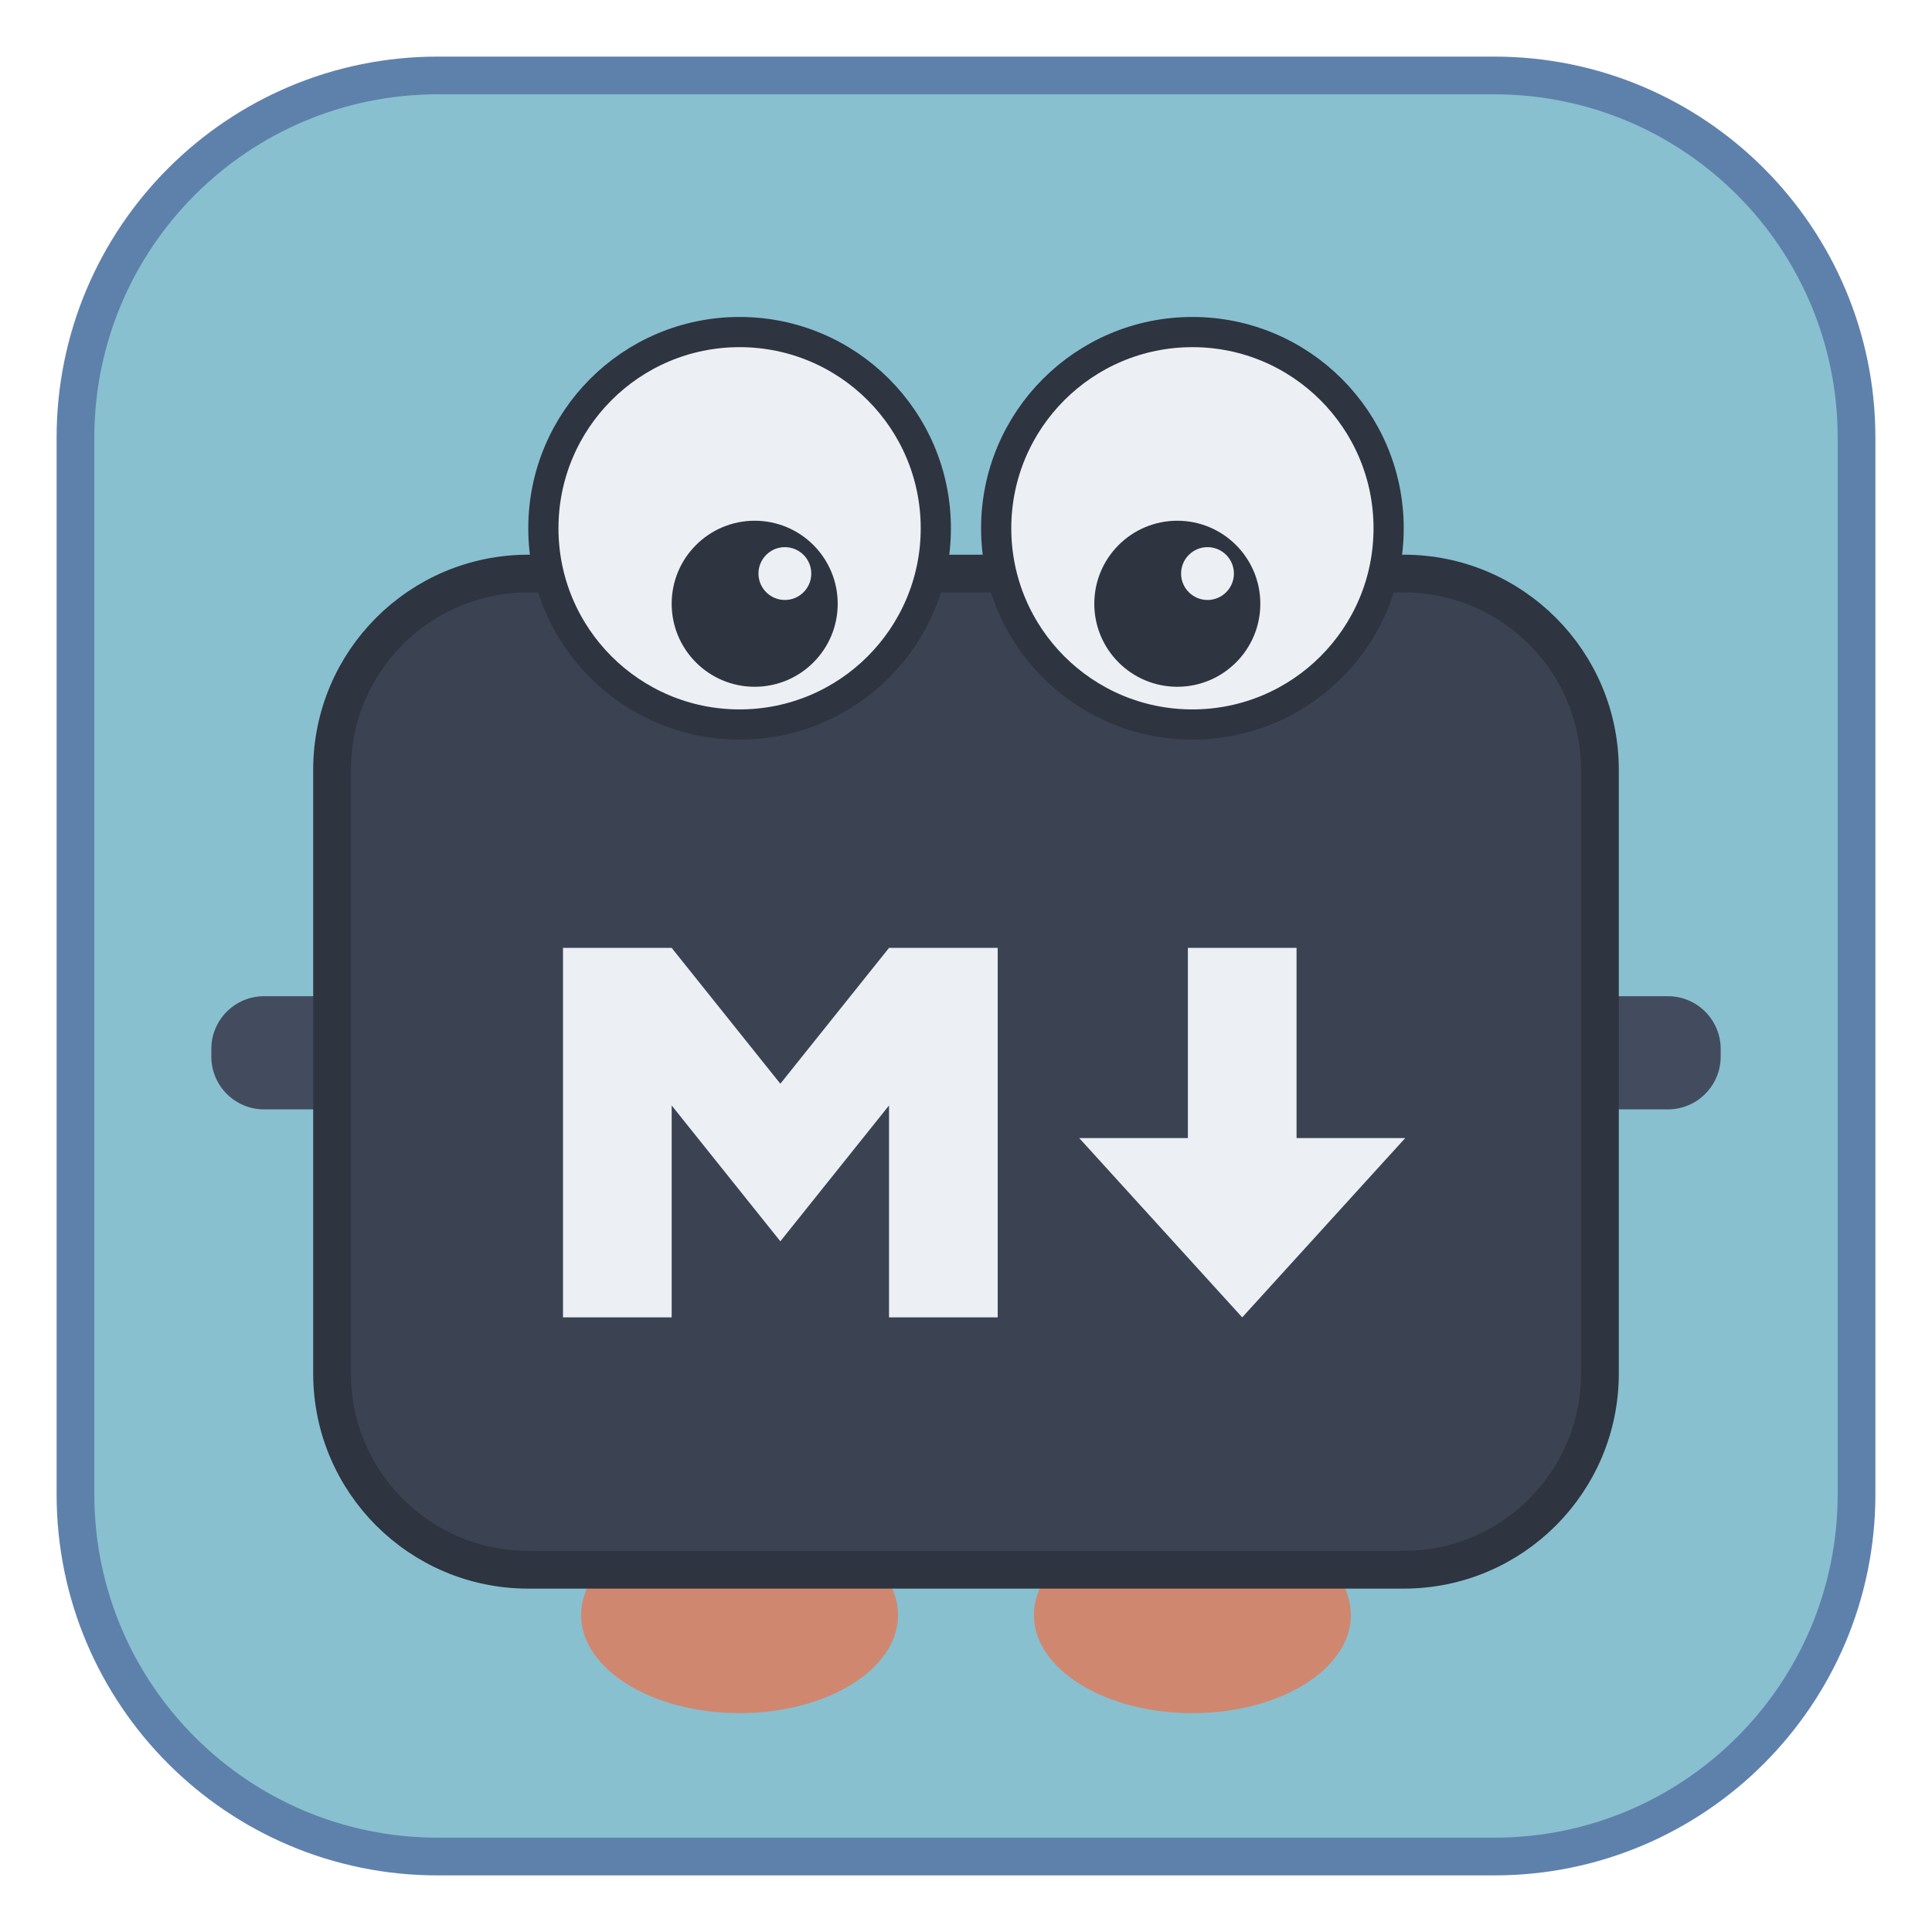
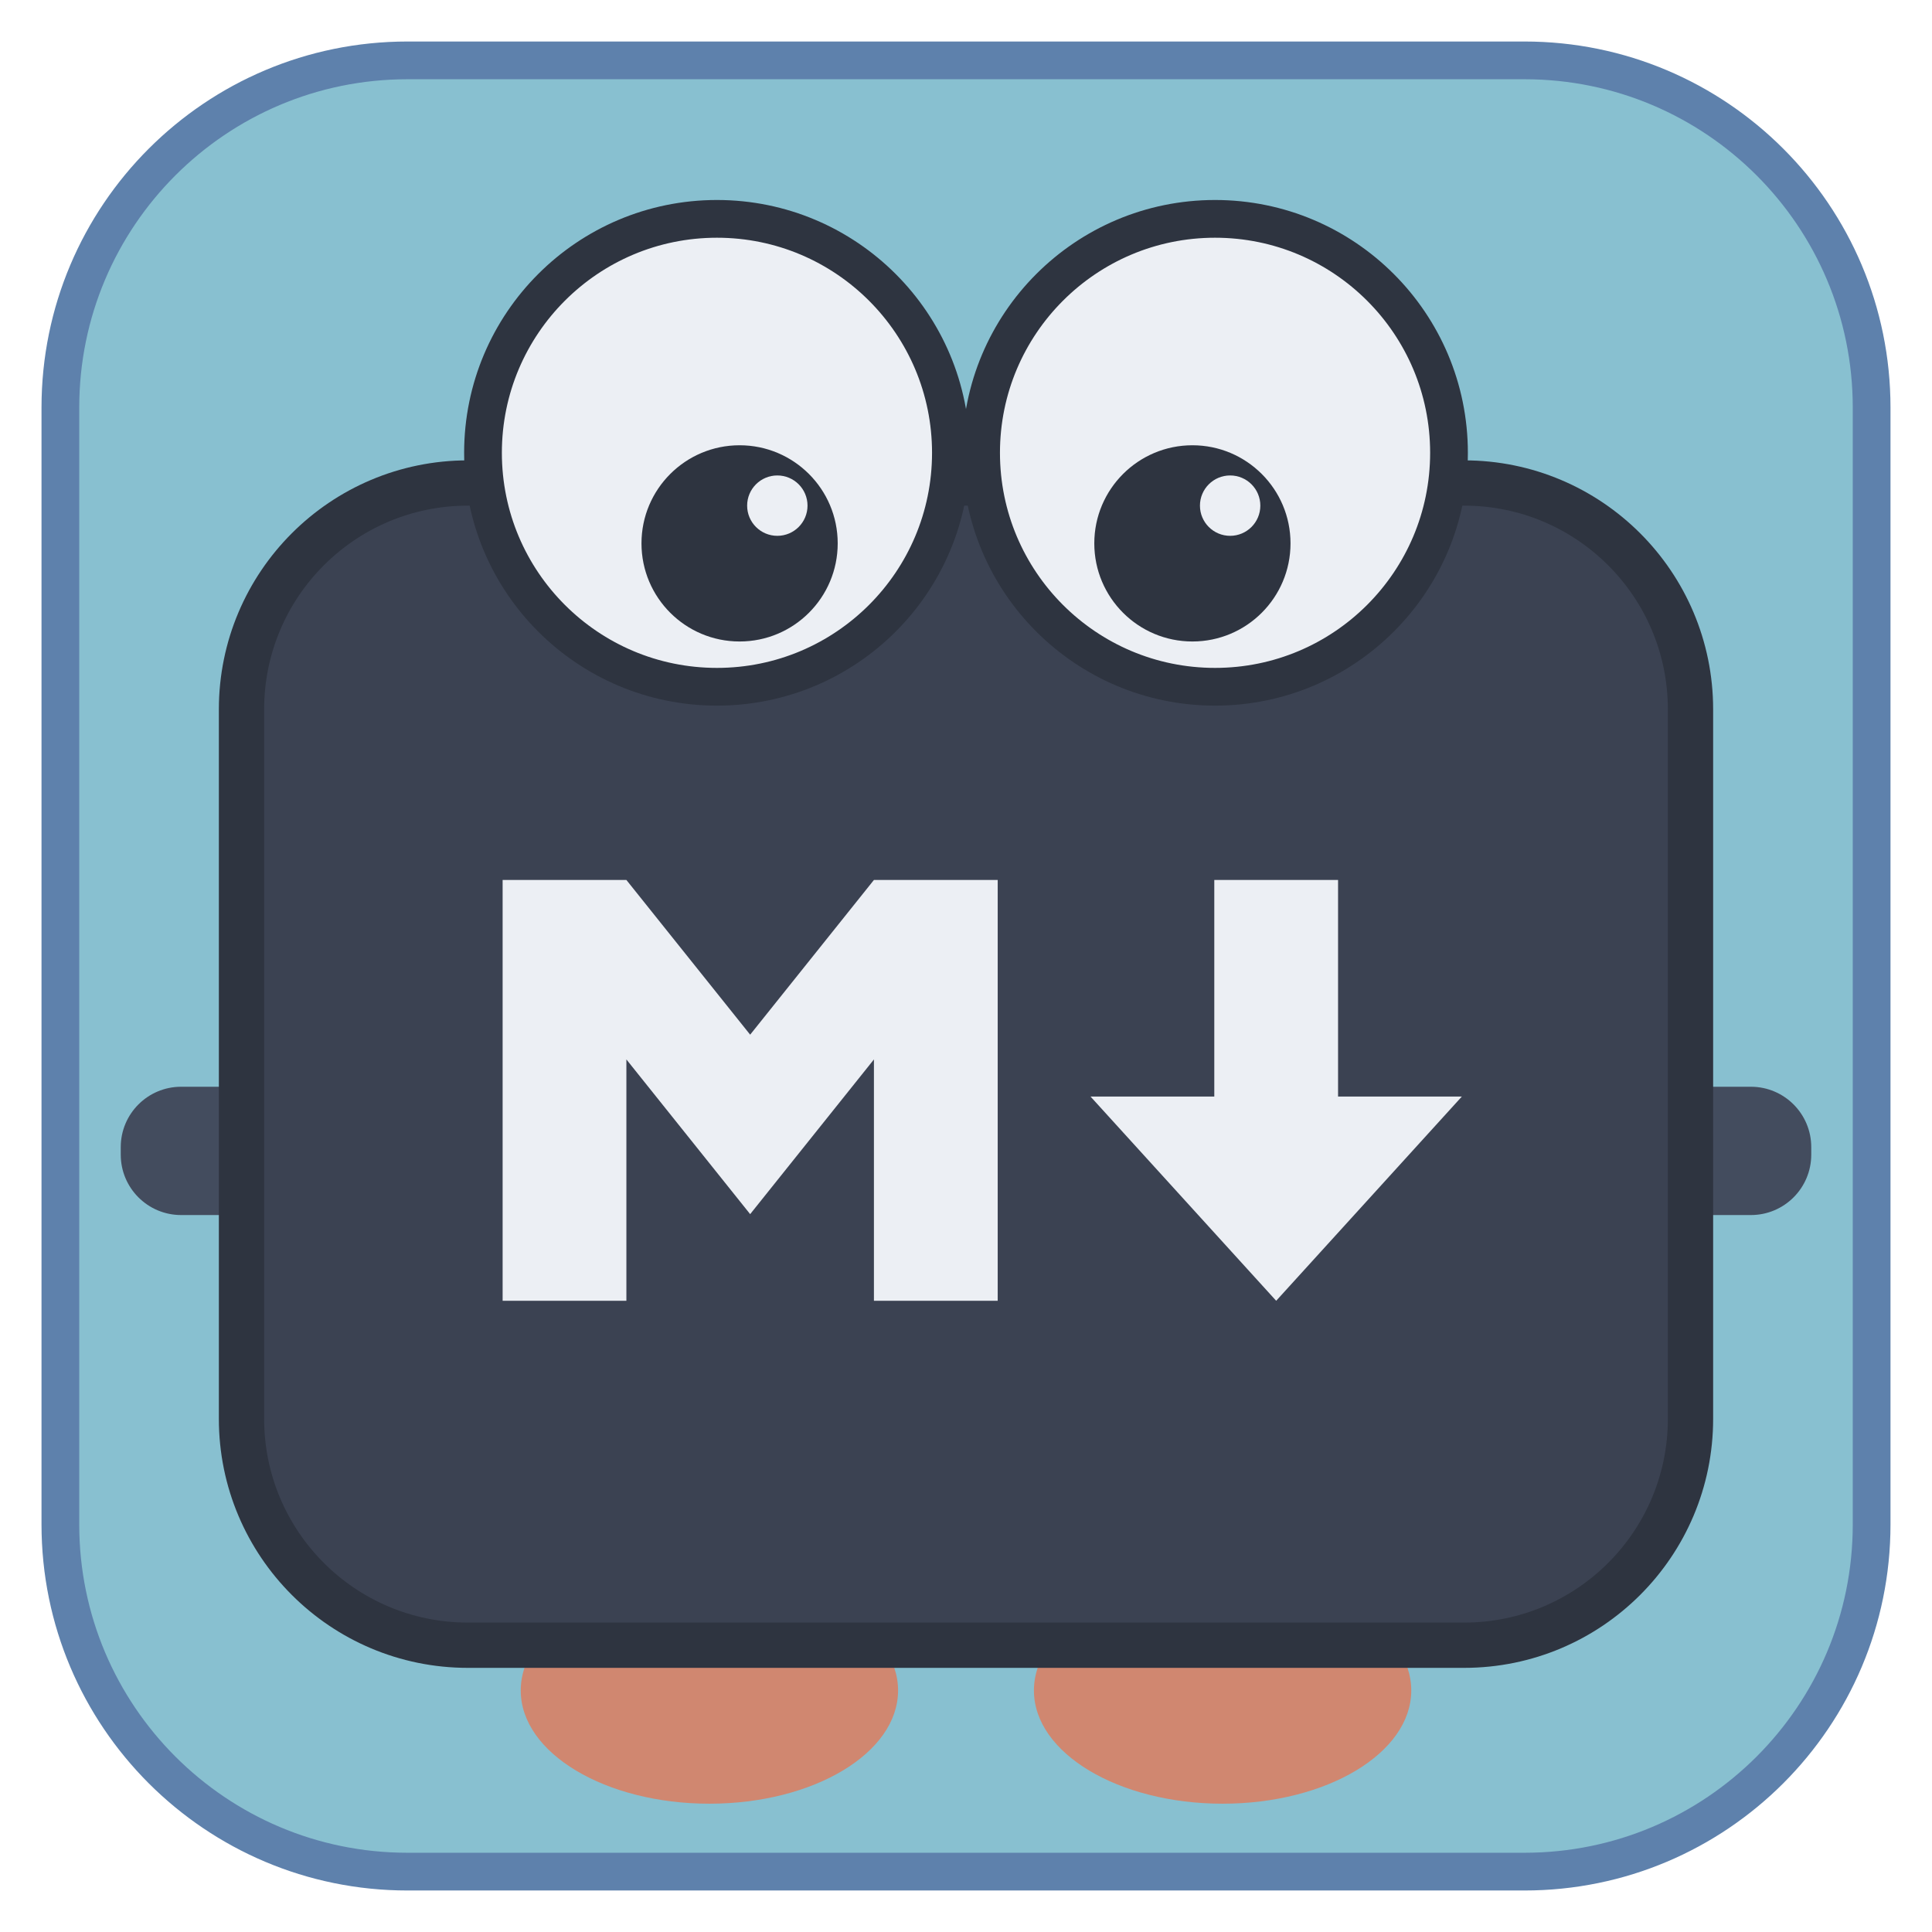
<svg xmlns="http://www.w3.org/2000/svg" viewBox="0 0 256 256">
-   <rect x="10" y="10" width="236" height="236" rx="48" fill="#88C0D0" />
-   <rect x="10" y="10" width="236" height="236" rx="48" fill="none" stroke="#5E81AC" stroke-width="5" />
-   <ellipse cx="98" cy="214" rx="21" ry="13" fill="#D08770" />
-   <ellipse cx="158" cy="214" rx="21" ry="13" fill="#D08770" />
-   <rect x="28" y="132" width="24" height="15" rx="7" fill="#434C5E" />
-   <rect x="204" y="132" width="24" height="15" rx="7" fill="#434C5E" />
-   <rect x="44" y="76" width="168" height="132" rx="26" fill="#3B4252" stroke="#2E3440" stroke-width="5" />
-   <g transform="translate(53,104) scale(0.72)" fill="#ECEFF4">
+   <rect x="8" y="8" width="240" height="240" rx="46" fill="#88C0D0" />
+   <rect x="8" y="8" width="240" height="240" rx="46" fill="none" stroke="#5E81AC" stroke-width="5" />
+   <ellipse cx="94" cy="224" rx="25" ry="15" fill="#D08770" />
+   <ellipse cx="162" cy="224" rx="25" ry="15" fill="#D08770" />
+   <rect x="16" y="144" width="26" height="17" rx="8" fill="#434C5E" />
+   <rect x="214" y="144" width="26" height="17" rx="8" fill="#434C5E" />
+   <rect x="32" y="64" width="192" height="154" rx="30" fill="#3B4252" stroke="#2E3440" stroke-width="6" />
+   <g transform="translate(42,92) scale(0.82)" fill="#ECEFF4">
    <path d="M30 98V30h20l20 25 20-25h20v68H90V59L70 84 50 59v39zm125 0l-30-33h20V30h20v35h20z" />
  </g>
  <g>
-     <circle cx="98" cy="70" r="26" fill="#ECEFF4" stroke="#2E3440" stroke-width="4" />
-     <circle cx="158" cy="70" r="26" fill="#ECEFF4" stroke="#2E3440" stroke-width="4" />
-     <circle cx="100" cy="80" r="11" fill="#2E3440" />
-     <circle cx="156" cy="80" r="11" fill="#2E3440" />
-     <circle cx="104" cy="76" r="3.5" fill="#ECEFF4" />
-     <circle cx="160" cy="76" r="3.5" fill="#ECEFF4" />
+     <circle cx="95" cy="60" r="31" fill="#ECEFF4" stroke="#2E3440" stroke-width="5" />
+     <circle cx="161" cy="60" r="31" fill="#ECEFF4" stroke="#2E3440" stroke-width="5" />
+     <circle cx="98" cy="72" r="13" fill="#2E3440" />
+     <circle cx="158" cy="72" r="13" fill="#2E3440" />
+     <circle cx="103" cy="67" r="4" fill="#ECEFF4" />
+     <circle cx="163" cy="67" r="4" fill="#ECEFF4" />
  </g>
</svg>
